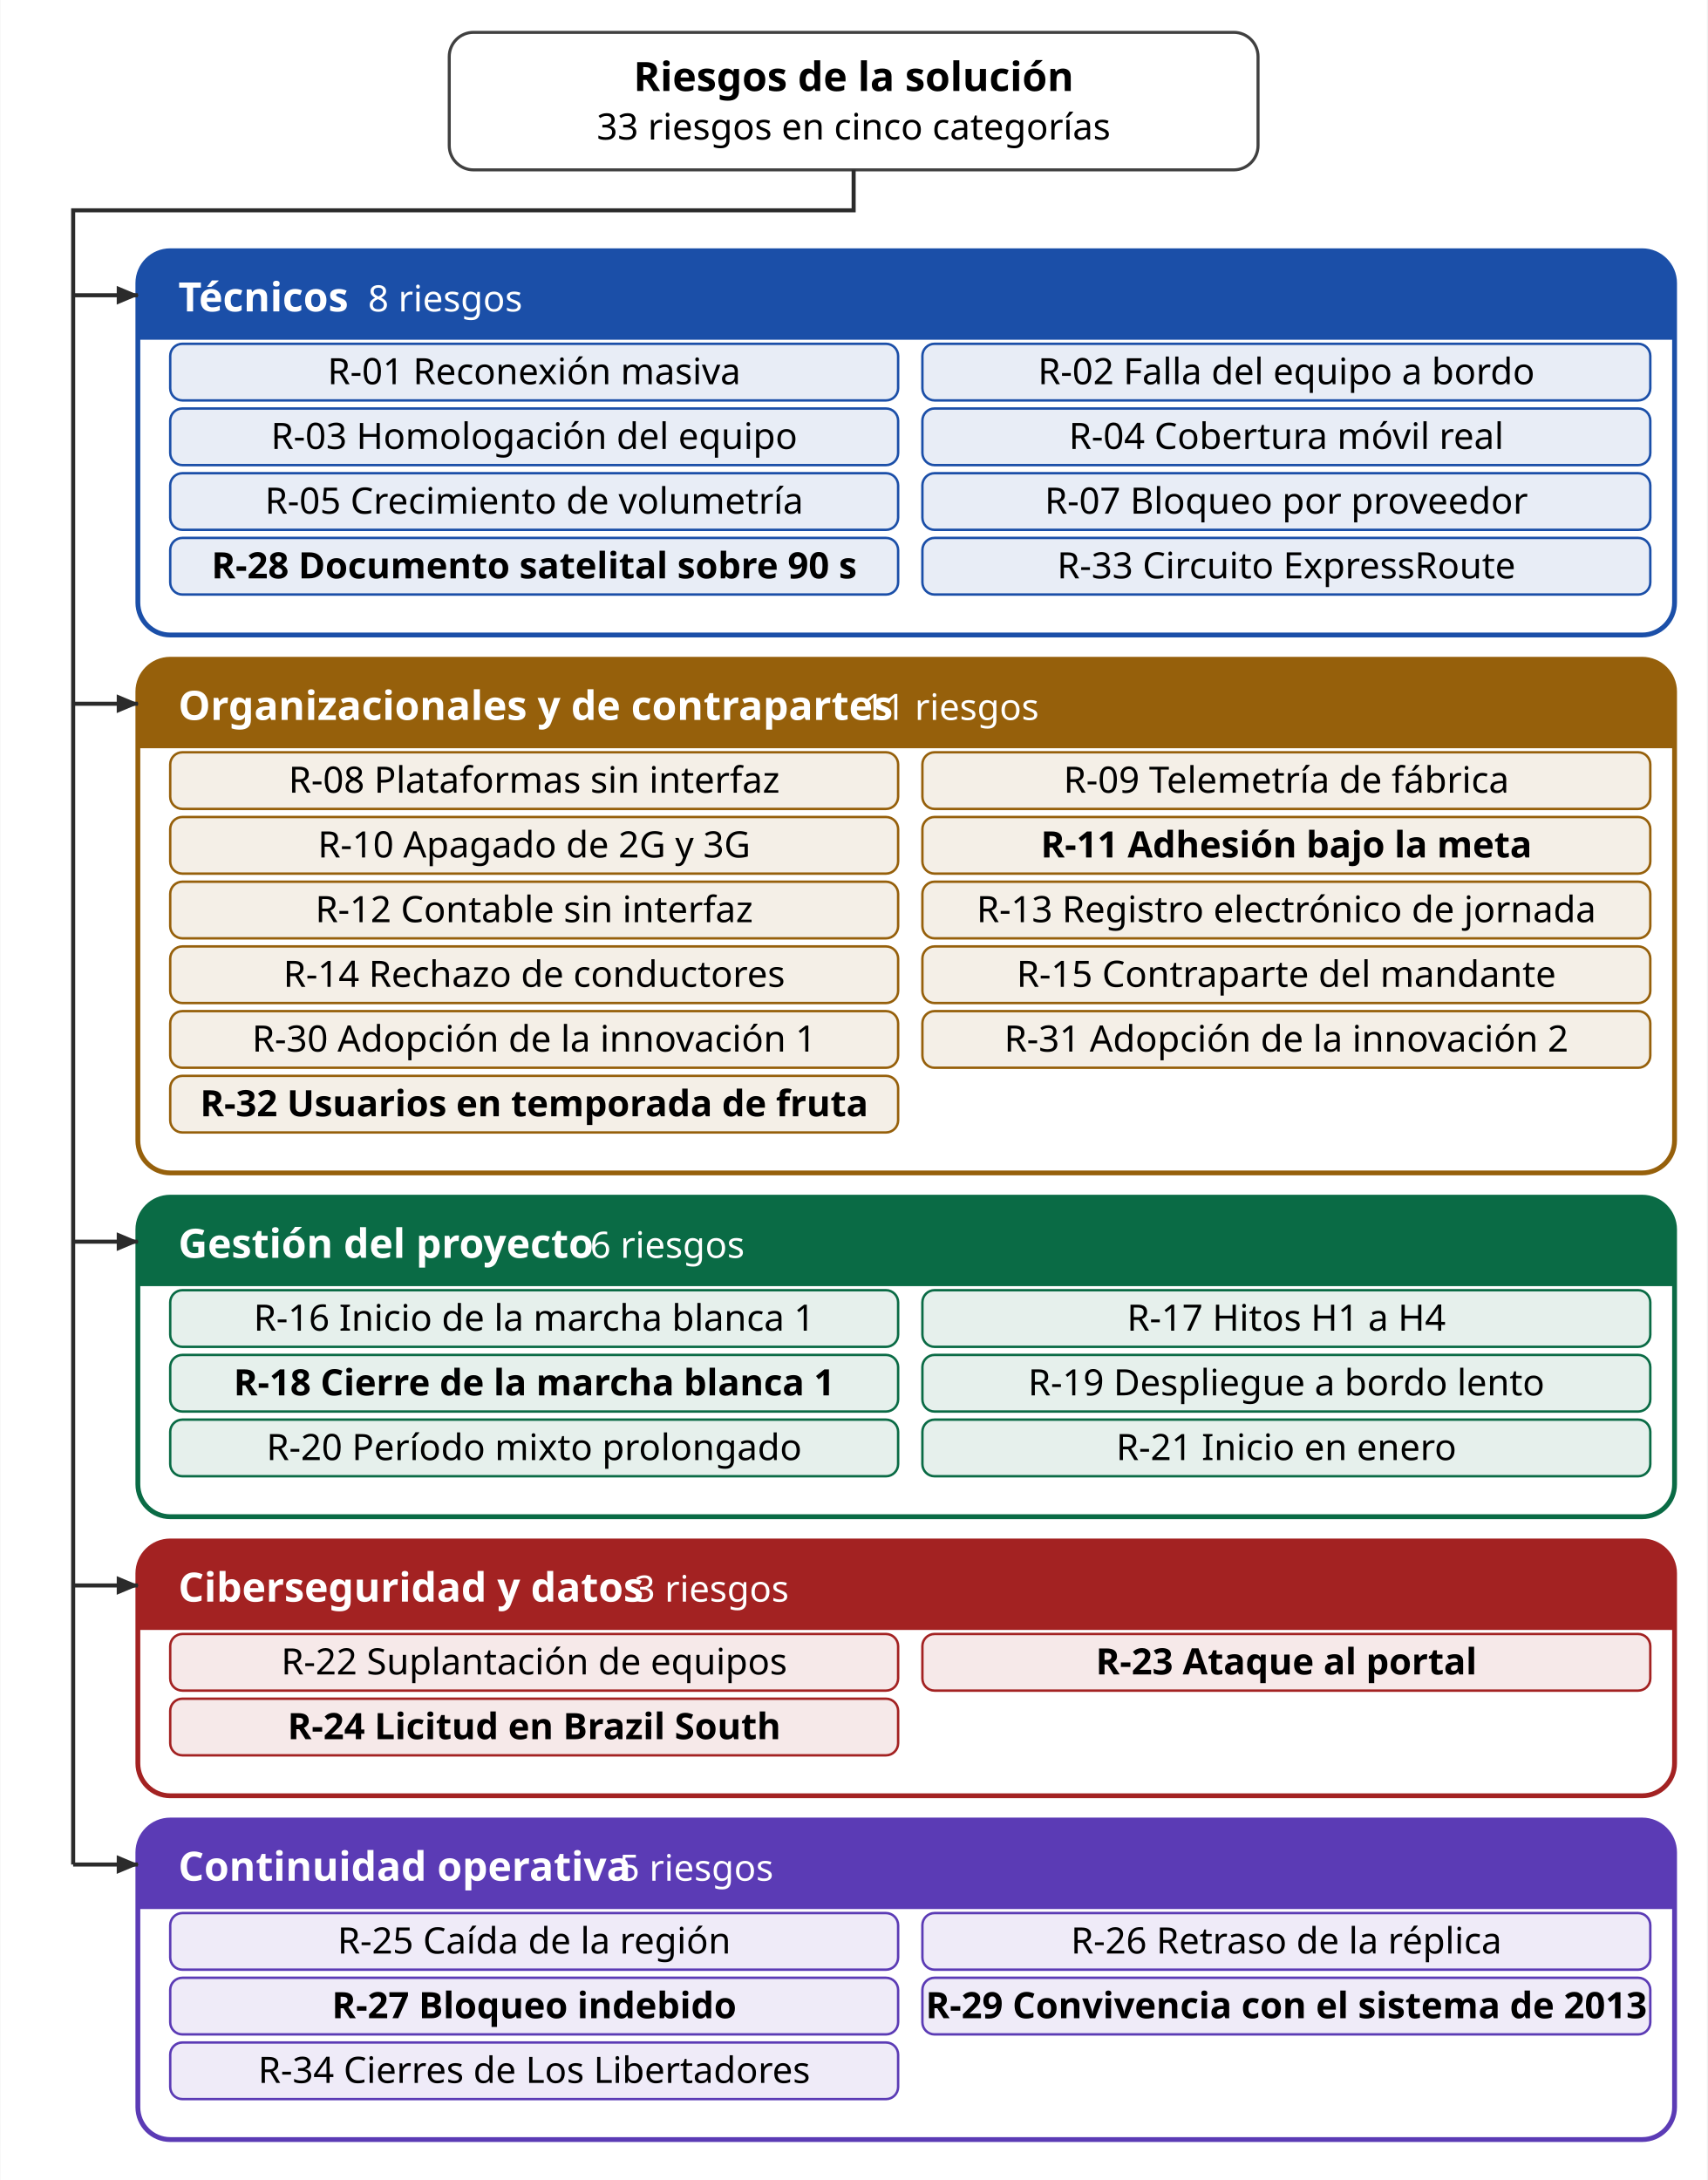
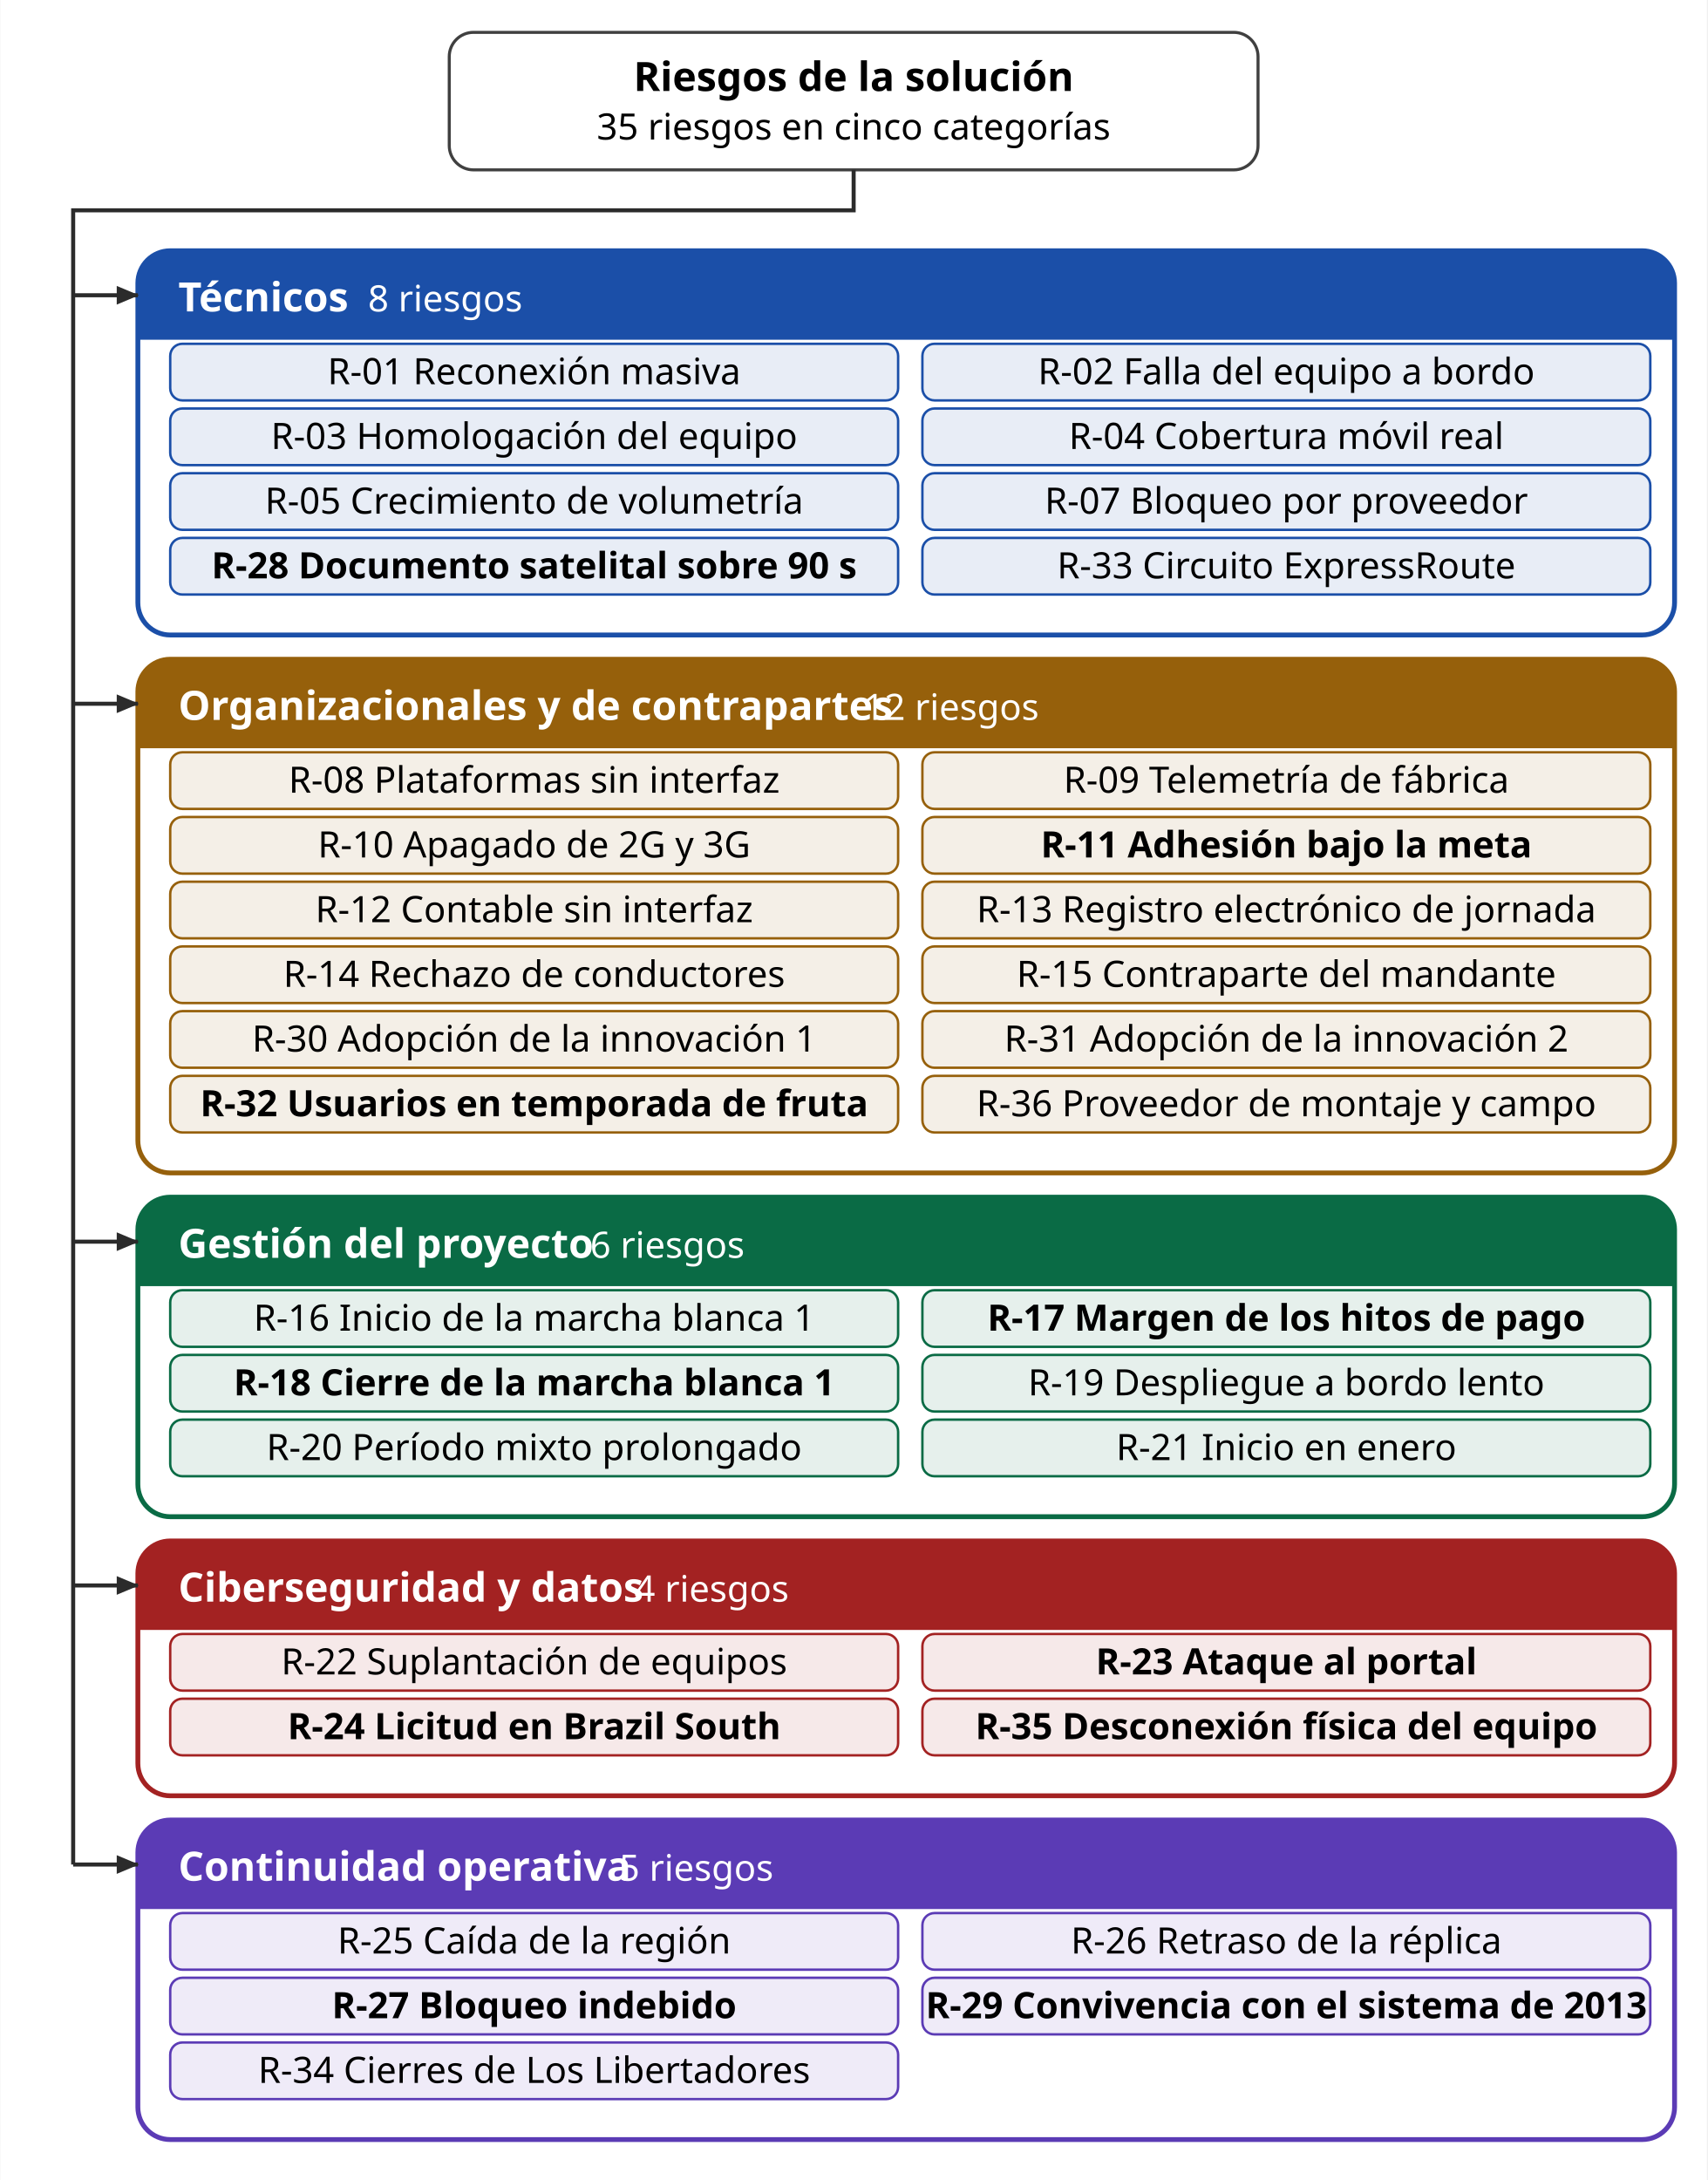
<svg xmlns="http://www.w3.org/2000/svg" width="148.9mm" height="190.1mm" viewBox="0 0 422 539">
  <defs>
    <marker id="fin-n" viewBox="0 0 10 10" refX="9.5" refY="5" markerWidth="5.5" markerHeight="5.5" markerUnits="userSpaceOnUse" orient="auto">
      <path d="M0,0.8 L10,5 L0,9.2 z" fill="#2B2B2B" />
    </marker>
    <marker id="ini-n" viewBox="0 0 10 10" refX="0.5" refY="5" markerWidth="5.5" markerHeight="5.5" markerUnits="userSpaceOnUse" orient="auto">
      <path d="M10,0.8 L0,5 L10,9.2 z" fill="#2B2B2B" />
    </marker>
    <marker id="fin-r" viewBox="0 0 10 10" refX="9.5" refY="5" markerWidth="5.5" markerHeight="5.5" markerUnits="userSpaceOnUse" orient="auto">
      <path d="M0,0.8 L10,5 L0,9.2 z" fill="#C0392B" />
    </marker>
    <marker id="ini-r" viewBox="0 0 10 10" refX="0.5" refY="5" markerWidth="5.5" markerHeight="5.5" markerUnits="userSpaceOnUse" orient="auto">
      <path d="M10,0.8 L0,5 L10,9.2 z" fill="#C0392B" />
    </marker>
  </defs>
  <rect x="0" y="0" width="422" height="539" fill="#FFFFFF" />
  <g id="grupos">
    <rect x="111.00" y="8.00" width="200.00" height="34.00" rx="6" fill="#FFFFFF" stroke="#404040" stroke-width="0.75" />
    <rect x="34.00" y="62.00" width="380.00" height="95.00" rx="8" fill="#FFFFFF" stroke="#1B4FA8" stroke-width="1.2" />
    <path d="M34,84 L34,70 A8,8 0 0 1 42,62 L406,62 A8,8 0 0 1 414,70 L414,84 Z" fill="#1B4FA8" />
    <rect x="34.00" y="163.00" width="380.00" height="127.00" rx="8" fill="#FFFFFF" stroke="#96600B" stroke-width="1.2" />
    <path d="M34,185 L34,171 A8,8 0 0 1 42,163 L406,163 A8,8 0 0 1 414,171 L414,185 Z" fill="#96600B" />
    <rect x="34.00" y="296.00" width="380.00" height="79.00" rx="8" fill="#FFFFFF" stroke="#0A6B45" stroke-width="1.2" />
    <path d="M34,318 L34,304 A8,8 0 0 1 42,296 L406,296 A8,8 0 0 1 414,304 L414,318 Z" fill="#0A6B45" />
    <rect x="34.00" y="381.00" width="380.00" height="63.00" rx="8" fill="#FFFFFF" stroke="#A32222" stroke-width="1.2" />
    <path d="M34,403 L34,389 A8,8 0 0 1 42,381 L406,381 A8,8 0 0 1 414,389 L414,403 Z" fill="#A32222" />
    <rect x="34.00" y="450.00" width="380.00" height="79.00" rx="8" fill="#FFFFFF" stroke="#5B3BB5" stroke-width="1.2" />
    <path d="M34,472 L34,458 A8,8 0 0 1 42,450 L406,450 A8,8 0 0 1 414,458 L414,472 Z" fill="#5B3BB5" />
  </g>
  <g id="flechas">
    <path d="M18.00,73.00 L34.00,73.00" fill="none" stroke="#2B2B2B" stroke-width="1.0" stroke-linejoin="miter" marker-end="url(#fin-n)" />
    <path d="M18.00,174.00 L34.00,174.00" fill="none" stroke="#2B2B2B" stroke-width="1.0" stroke-linejoin="miter" marker-end="url(#fin-n)" />
    <path d="M18.00,307.00 L34.00,307.00" fill="none" stroke="#2B2B2B" stroke-width="1.0" stroke-linejoin="miter" marker-end="url(#fin-n)" />
    <path d="M18.00,392.00 L34.00,392.00" fill="none" stroke="#2B2B2B" stroke-width="1.0" stroke-linejoin="miter" marker-end="url(#fin-n)" />
    <path d="M18.00,461.00 L34.00,461.00" fill="none" stroke="#2B2B2B" stroke-width="1.0" stroke-linejoin="miter" marker-end="url(#fin-n)" />
    <path d="M211.00,42.00 L211.00,52.00 L18.00,52.00 L18.00,461.00" fill="none" stroke="#2B2B2B" stroke-width="1.0" stroke-linejoin="miter" />
  </g>
  <g id="iconos">
    <rect x="42.00" y="85.00" width="180.00" height="14.00" rx="3" fill="#E8EDF6" stroke="#1B4FA8" stroke-width="0.6" />
    <text x="132.00" y="95.00" font-size="9" font-family="IBM Plex Sans" text-anchor="middle" fill="#000000">R-01  Reconexión masiva</text>
    <rect x="228.00" y="85.00" width="180.00" height="14.00" rx="3" fill="#E8EDF6" stroke="#1B4FA8" stroke-width="0.6" />
    <text x="318.00" y="95.00" font-size="9" font-family="IBM Plex Sans" text-anchor="middle" fill="#000000">R-02  Falla del equipo a bordo</text>
    <rect x="42.00" y="101.00" width="180.00" height="14.00" rx="3" fill="#E8EDF6" stroke="#1B4FA8" stroke-width="0.6" />
    <text x="132.00" y="111.00" font-size="9" font-family="IBM Plex Sans" text-anchor="middle" fill="#000000">R-03  Homologación del equipo</text>
    <rect x="228.00" y="101.00" width="180.00" height="14.00" rx="3" fill="#E8EDF6" stroke="#1B4FA8" stroke-width="0.6" />
    <text x="318.00" y="111.00" font-size="9" font-family="IBM Plex Sans" text-anchor="middle" fill="#000000">R-04  Cobertura móvil real</text>
    <rect x="42.00" y="117.00" width="180.00" height="14.00" rx="3" fill="#E8EDF6" stroke="#1B4FA8" stroke-width="0.6" />
    <text x="132.00" y="127.00" font-size="9" font-family="IBM Plex Sans" text-anchor="middle" fill="#000000">R-05  Crecimiento de volumetría</text>
    <rect x="228.00" y="117.00" width="180.00" height="14.00" rx="3" fill="#E8EDF6" stroke="#1B4FA8" stroke-width="0.6" />
    <text x="318.00" y="127.00" font-size="9" font-family="IBM Plex Sans" text-anchor="middle" fill="#000000">R-07  Bloqueo por proveedor</text>
    <rect x="42.00" y="133.00" width="180.00" height="14.00" rx="3" fill="#E8EDF6" stroke="#1B4FA8" stroke-width="0.6" />
    <text x="132.00" y="143.00" font-size="9" font-family="IBM Plex Sans" font-weight="600" text-anchor="middle" fill="#000000">R-28  Documento satelital sobre 90 s</text>
    <rect x="228.00" y="133.00" width="180.00" height="14.00" rx="3" fill="#E8EDF6" stroke="#1B4FA8" stroke-width="0.6" />
    <text x="318.00" y="143.00" font-size="9" font-family="IBM Plex Sans" text-anchor="middle" fill="#000000">R-33  Circuito ExpressRoute</text>
    <rect x="42.00" y="186.00" width="180.00" height="14.00" rx="3" fill="#F4EFE7" stroke="#96600B" stroke-width="0.6" />
    <text x="132.00" y="196.00" font-size="9" font-family="IBM Plex Sans" text-anchor="middle" fill="#000000">R-08  Plataformas sin interfaz</text>
    <rect x="228.00" y="186.00" width="180.00" height="14.00" rx="3" fill="#F4EFE7" stroke="#96600B" stroke-width="0.6" />
    <text x="318.00" y="196.00" font-size="9" font-family="IBM Plex Sans" text-anchor="middle" fill="#000000">R-09  Telemetría de fábrica</text>
    <rect x="42.00" y="202.00" width="180.00" height="14.00" rx="3" fill="#F4EFE7" stroke="#96600B" stroke-width="0.6" />
    <text x="132.00" y="212.00" font-size="9" font-family="IBM Plex Sans" text-anchor="middle" fill="#000000">R-10  Apagado de 2G y 3G</text>
    <rect x="228.00" y="202.00" width="180.00" height="14.00" rx="3" fill="#F4EFE7" stroke="#96600B" stroke-width="0.6" />
    <text x="318.00" y="212.00" font-size="9" font-family="IBM Plex Sans" font-weight="600" text-anchor="middle" fill="#000000">R-11  Adhesión bajo la meta</text>
    <rect x="42.00" y="218.00" width="180.00" height="14.00" rx="3" fill="#F4EFE7" stroke="#96600B" stroke-width="0.6" />
    <text x="132.00" y="228.00" font-size="9" font-family="IBM Plex Sans" text-anchor="middle" fill="#000000">R-12  Contable sin interfaz</text>
    <rect x="228.00" y="218.00" width="180.00" height="14.00" rx="3" fill="#F4EFE7" stroke="#96600B" stroke-width="0.6" />
    <text x="318.00" y="228.00" font-size="9" font-family="IBM Plex Sans" text-anchor="middle" fill="#000000">R-13  Registro electrónico de jornada</text>
    <rect x="42.00" y="234.00" width="180.00" height="14.00" rx="3" fill="#F4EFE7" stroke="#96600B" stroke-width="0.6" />
    <text x="132.00" y="244.00" font-size="9" font-family="IBM Plex Sans" text-anchor="middle" fill="#000000">R-14  Rechazo de conductores</text>
    <rect x="228.00" y="234.00" width="180.00" height="14.00" rx="3" fill="#F4EFE7" stroke="#96600B" stroke-width="0.6" />
    <text x="318.00" y="244.00" font-size="9" font-family="IBM Plex Sans" text-anchor="middle" fill="#000000">R-15  Contraparte del mandante</text>
    <rect x="42.00" y="250.00" width="180.00" height="14.00" rx="3" fill="#F4EFE7" stroke="#96600B" stroke-width="0.6" />
    <text x="132.00" y="260.00" font-size="9" font-family="IBM Plex Sans" text-anchor="middle" fill="#000000">R-30  Adopción de la innovación 1</text>
    <rect x="228.00" y="250.00" width="180.00" height="14.00" rx="3" fill="#F4EFE7" stroke="#96600B" stroke-width="0.6" />
    <text x="318.00" y="260.00" font-size="9" font-family="IBM Plex Sans" text-anchor="middle" fill="#000000">R-31  Adopción de la innovación 2</text>
    <rect x="42.00" y="266.00" width="180.00" height="14.00" rx="3" fill="#F4EFE7" stroke="#96600B" stroke-width="0.6" />
    <text x="132.00" y="276.00" font-size="9" font-family="IBM Plex Sans" font-weight="600" text-anchor="middle" fill="#000000">R-32  Usuarios en temporada de fruta</text>
+     <rect x="228.00" y="266.00" width="180.00" height="14.00" rx="3" fill="#F4EFE7" stroke="#96600B" stroke-width="0.6" />
+     <text x="318.00" y="276.00" font-size="9" font-family="IBM Plex Sans" text-anchor="middle" fill="#000000">R-36  Proveedor de montaje y campo</text>
    <rect x="42.00" y="319.00" width="180.00" height="14.00" rx="3" fill="#E6F0EC" stroke="#0A6B45" stroke-width="0.6" />
    <text x="132.00" y="329.00" font-size="9" font-family="IBM Plex Sans" text-anchor="middle" fill="#000000">R-16  Inicio de la marcha blanca 1</text>
    <rect x="228.00" y="319.00" width="180.00" height="14.00" rx="3" fill="#E6F0EC" stroke="#0A6B45" stroke-width="0.6" />
-     <text x="318.00" y="329.00" font-size="9" font-family="IBM Plex Sans" text-anchor="middle" fill="#000000">R-17  Hitos H1 a H4</text>
+     <text x="318.00" y="329.00" font-size="9" font-family="IBM Plex Sans" font-weight="600" text-anchor="middle" fill="#000000">R-17  Margen de los hitos de pago</text>
    <rect x="42.00" y="335.00" width="180.00" height="14.00" rx="3" fill="#E6F0EC" stroke="#0A6B45" stroke-width="0.6" />
    <text x="132.00" y="345.00" font-size="9" font-family="IBM Plex Sans" font-weight="600" text-anchor="middle" fill="#000000">R-18  Cierre de la marcha blanca 1</text>
    <rect x="228.00" y="335.00" width="180.00" height="14.00" rx="3" fill="#E6F0EC" stroke="#0A6B45" stroke-width="0.6" />
    <text x="318.00" y="345.00" font-size="9" font-family="IBM Plex Sans" text-anchor="middle" fill="#000000">R-19  Despliegue a bordo lento</text>
    <rect x="42.00" y="351.00" width="180.00" height="14.00" rx="3" fill="#E6F0EC" stroke="#0A6B45" stroke-width="0.6" />
    <text x="132.00" y="361.00" font-size="9" font-family="IBM Plex Sans" text-anchor="middle" fill="#000000">R-20  Período mixto prolongado</text>
    <rect x="228.00" y="351.00" width="180.00" height="14.00" rx="3" fill="#E6F0EC" stroke="#0A6B45" stroke-width="0.6" />
    <text x="318.00" y="361.00" font-size="9" font-family="IBM Plex Sans" text-anchor="middle" fill="#000000">R-21  Inicio en enero</text>
    <rect x="42.00" y="404.00" width="180.00" height="14.00" rx="3" fill="#F6E9E9" stroke="#A32222" stroke-width="0.6" />
    <text x="132.00" y="414.00" font-size="9" font-family="IBM Plex Sans" text-anchor="middle" fill="#000000">R-22  Suplantación de equipos</text>
    <rect x="228.00" y="404.00" width="180.00" height="14.00" rx="3" fill="#F6E9E9" stroke="#A32222" stroke-width="0.6" />
    <text x="318.00" y="414.00" font-size="9" font-family="IBM Plex Sans" font-weight="600" text-anchor="middle" fill="#000000">R-23  Ataque al portal</text>
    <rect x="42.00" y="420.00" width="180.00" height="14.00" rx="3" fill="#F6E9E9" stroke="#A32222" stroke-width="0.6" />
    <text x="132.00" y="430.00" font-size="9" font-family="IBM Plex Sans" font-weight="600" text-anchor="middle" fill="#000000">R-24  Licitud en Brazil South</text>
+     <rect x="228.00" y="420.00" width="180.00" height="14.00" rx="3" fill="#F6E9E9" stroke="#A32222" stroke-width="0.6" />
+     <text x="318.00" y="430.00" font-size="9" font-family="IBM Plex Sans" font-weight="600" text-anchor="middle" fill="#000000">R-35  Desconexión física del equipo</text>
    <rect x="42.00" y="473.00" width="180.00" height="14.00" rx="3" fill="#EFEBF8" stroke="#5B3BB5" stroke-width="0.6" />
    <text x="132.00" y="483.00" font-size="9" font-family="IBM Plex Sans" text-anchor="middle" fill="#000000">R-25  Caída de la región</text>
    <rect x="228.00" y="473.00" width="180.00" height="14.00" rx="3" fill="#EFEBF8" stroke="#5B3BB5" stroke-width="0.6" />
    <text x="318.00" y="483.00" font-size="9" font-family="IBM Plex Sans" text-anchor="middle" fill="#000000">R-26  Retraso de la réplica</text>
    <rect x="42.00" y="489.00" width="180.00" height="14.00" rx="3" fill="#EFEBF8" stroke="#5B3BB5" stroke-width="0.6" />
    <text x="132.00" y="499.00" font-size="9" font-family="IBM Plex Sans" font-weight="600" text-anchor="middle" fill="#000000">R-27  Bloqueo indebido</text>
    <rect x="228.00" y="489.00" width="180.00" height="14.00" rx="3" fill="#EFEBF8" stroke="#5B3BB5" stroke-width="0.6" />
    <text x="318.00" y="499.00" font-size="9" font-family="IBM Plex Sans" font-weight="600" text-anchor="middle" fill="#000000">R-29  Convivencia con el sistema de 2013</text>
    <rect x="42.00" y="505.00" width="180.00" height="14.00" rx="3" fill="#EFEBF8" stroke="#5B3BB5" stroke-width="0.6" />
    <text x="132.00" y="515.00" font-size="9" font-family="IBM Plex Sans" text-anchor="middle" fill="#000000">R-34  Cierres de Los Libertadores</text>
  </g>
  <g id="textos">
    <text x="211.00" y="22.50" font-size="10" font-family="IBM Plex Sans" font-weight="600" text-anchor="middle" fill="#000000">Riesgos de la solución</text>
-     <text x="211.00" y="34.50" font-size="9" font-family="IBM Plex Sans" text-anchor="middle" fill="#000000">33 riesgos en cinco categorías</text>
+     <text x="211.00" y="34.50" font-size="9" font-family="IBM Plex Sans" text-anchor="middle" fill="#000000">35 riesgos en cinco categorías</text>
    <text x="44.00" y="77.00" font-size="10" font-family="IBM Plex Sans" font-weight="600" text-anchor="start" fill="#FFFFFF">Técnicos</text>
    <text x="90.90" y="77.00" font-size="9" font-family="IBM Plex Sans" text-anchor="start" fill="#FFFFFF">8 riesgos</text>
    <text x="44.00" y="178.00" font-size="10" font-family="IBM Plex Sans" font-weight="600" text-anchor="start" fill="#FFFFFF">Organizacionales y de contrapartes</text>
-     <text x="213.47" y="178.00" font-size="9" font-family="IBM Plex Sans" text-anchor="start" fill="#FFFFFF">11 riesgos</text>
+     <text x="213.47" y="178.00" font-size="9" font-family="IBM Plex Sans" text-anchor="start" fill="#FFFFFF">12 riesgos</text>
    <text x="44.00" y="311.00" font-size="10" font-family="IBM Plex Sans" font-weight="600" text-anchor="start" fill="#FFFFFF">Gestión del proyecto</text>
    <text x="145.82" y="311.00" font-size="9" font-family="IBM Plex Sans" text-anchor="start" fill="#FFFFFF">6 riesgos</text>
    <text x="44.00" y="396.00" font-size="10" font-family="IBM Plex Sans" font-weight="600" text-anchor="start" fill="#FFFFFF">Ciberseguridad y datos</text>
-     <text x="156.78" y="396.00" font-size="9" font-family="IBM Plex Sans" text-anchor="start" fill="#FFFFFF">3 riesgos</text>
+     <text x="156.78" y="396.00" font-size="9" font-family="IBM Plex Sans" text-anchor="start" fill="#FFFFFF">4 riesgos</text>
    <text x="44.00" y="465.00" font-size="10" font-family="IBM Plex Sans" font-weight="600" text-anchor="start" fill="#FFFFFF">Continuidad operativa</text>
    <text x="152.96" y="465.00" font-size="9" font-family="IBM Plex Sans" text-anchor="start" fill="#FFFFFF">5 riesgos</text>
  </g>
</svg>
